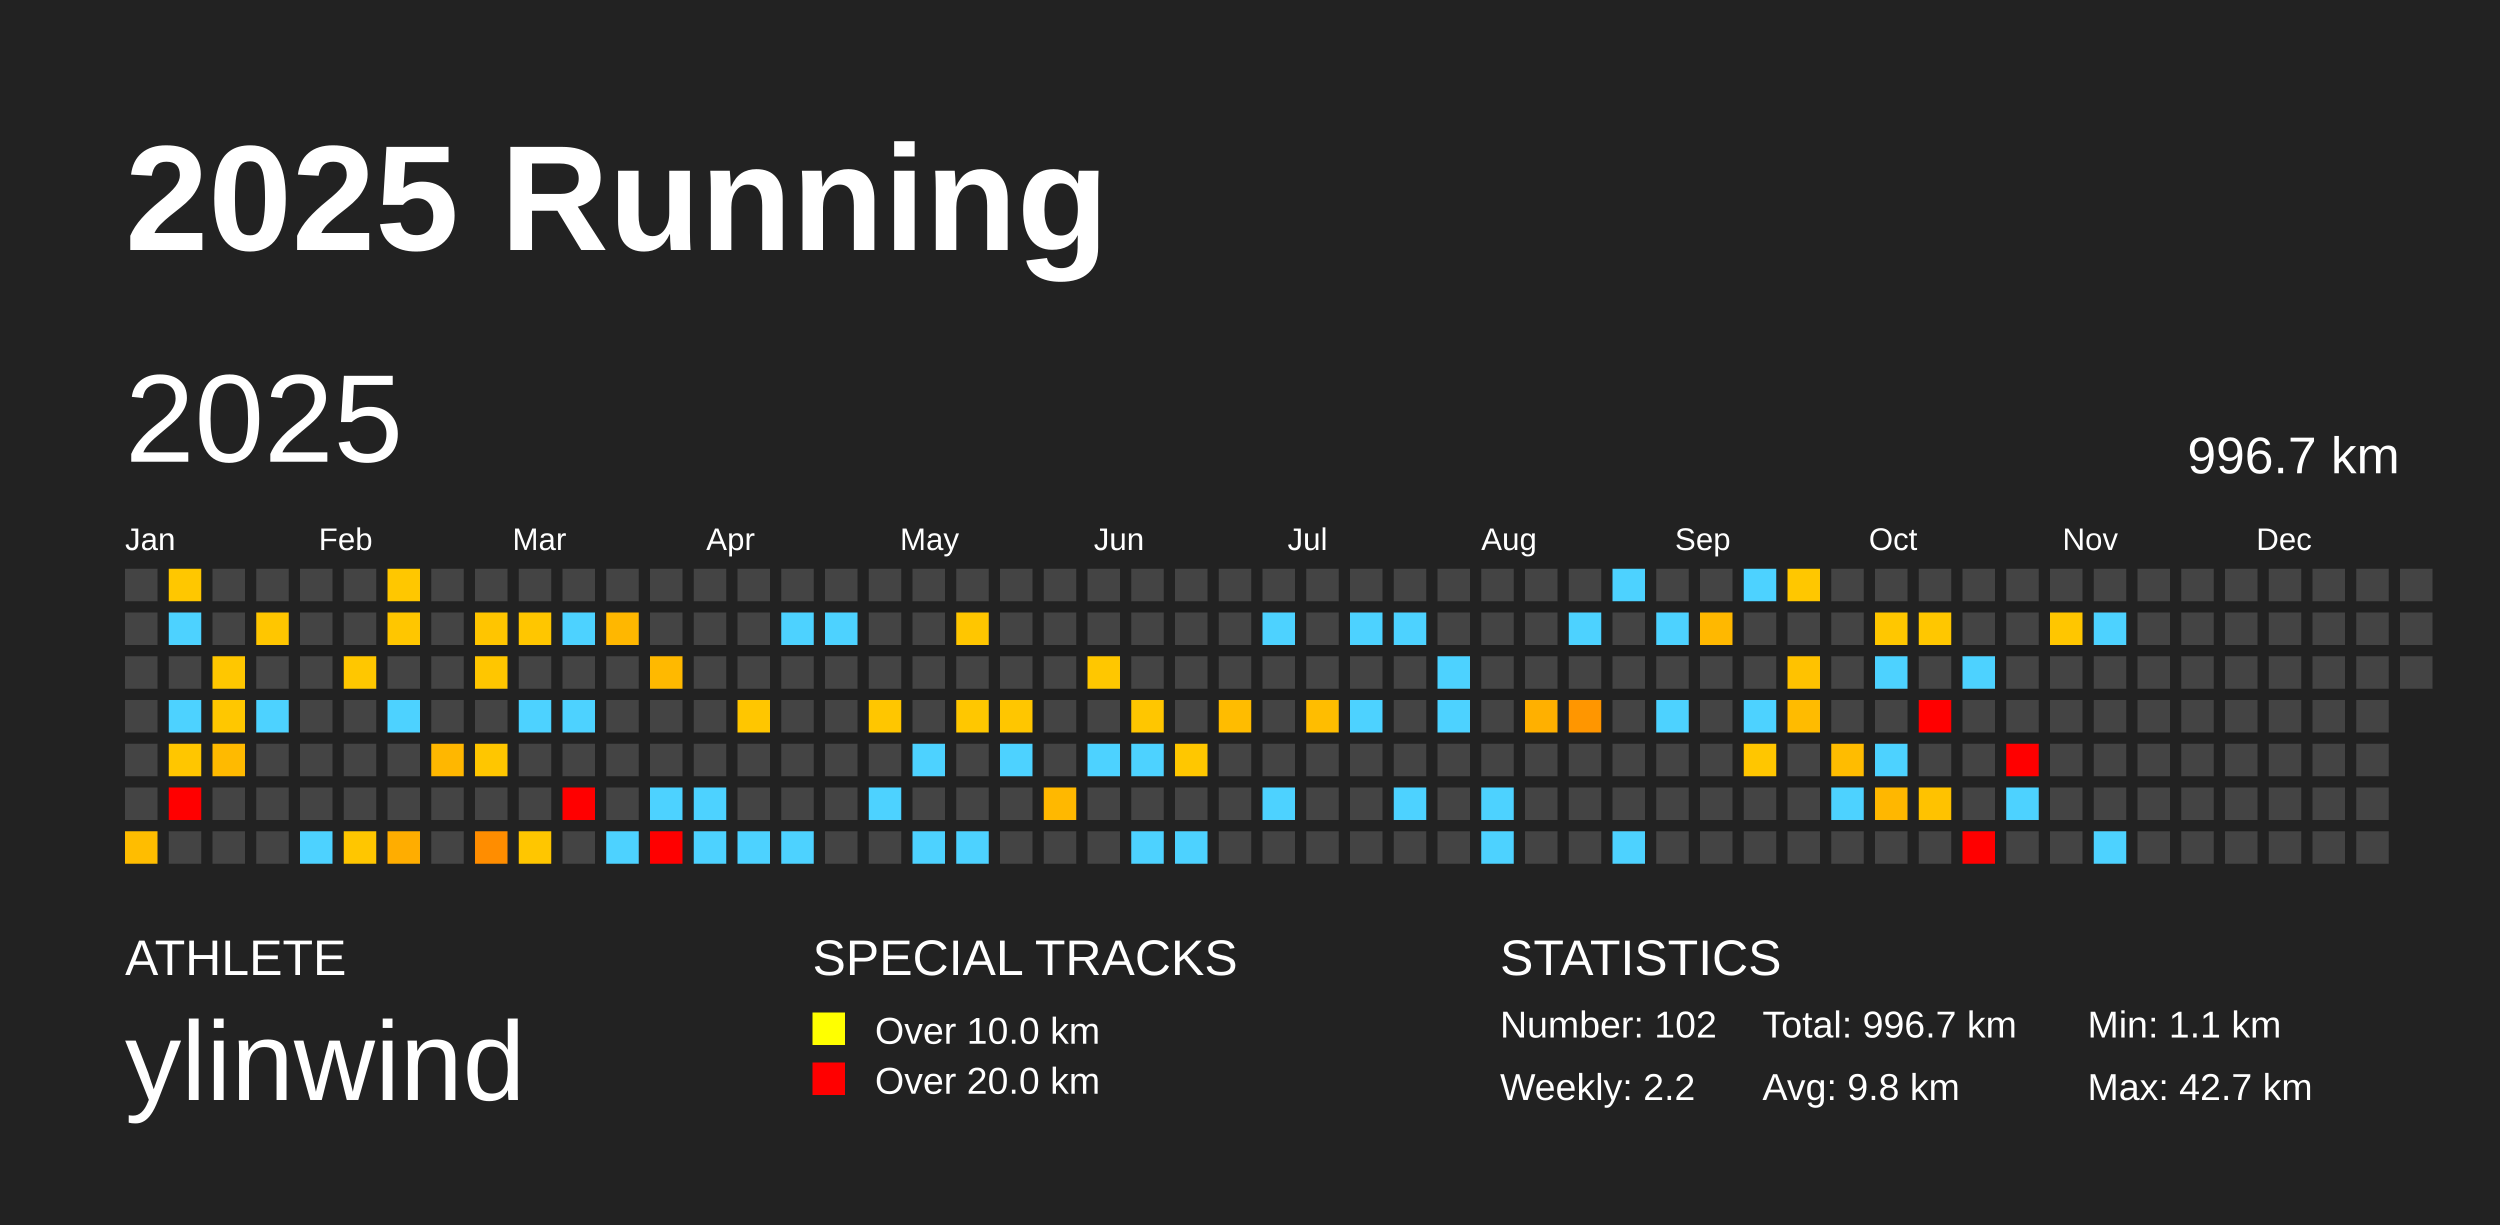
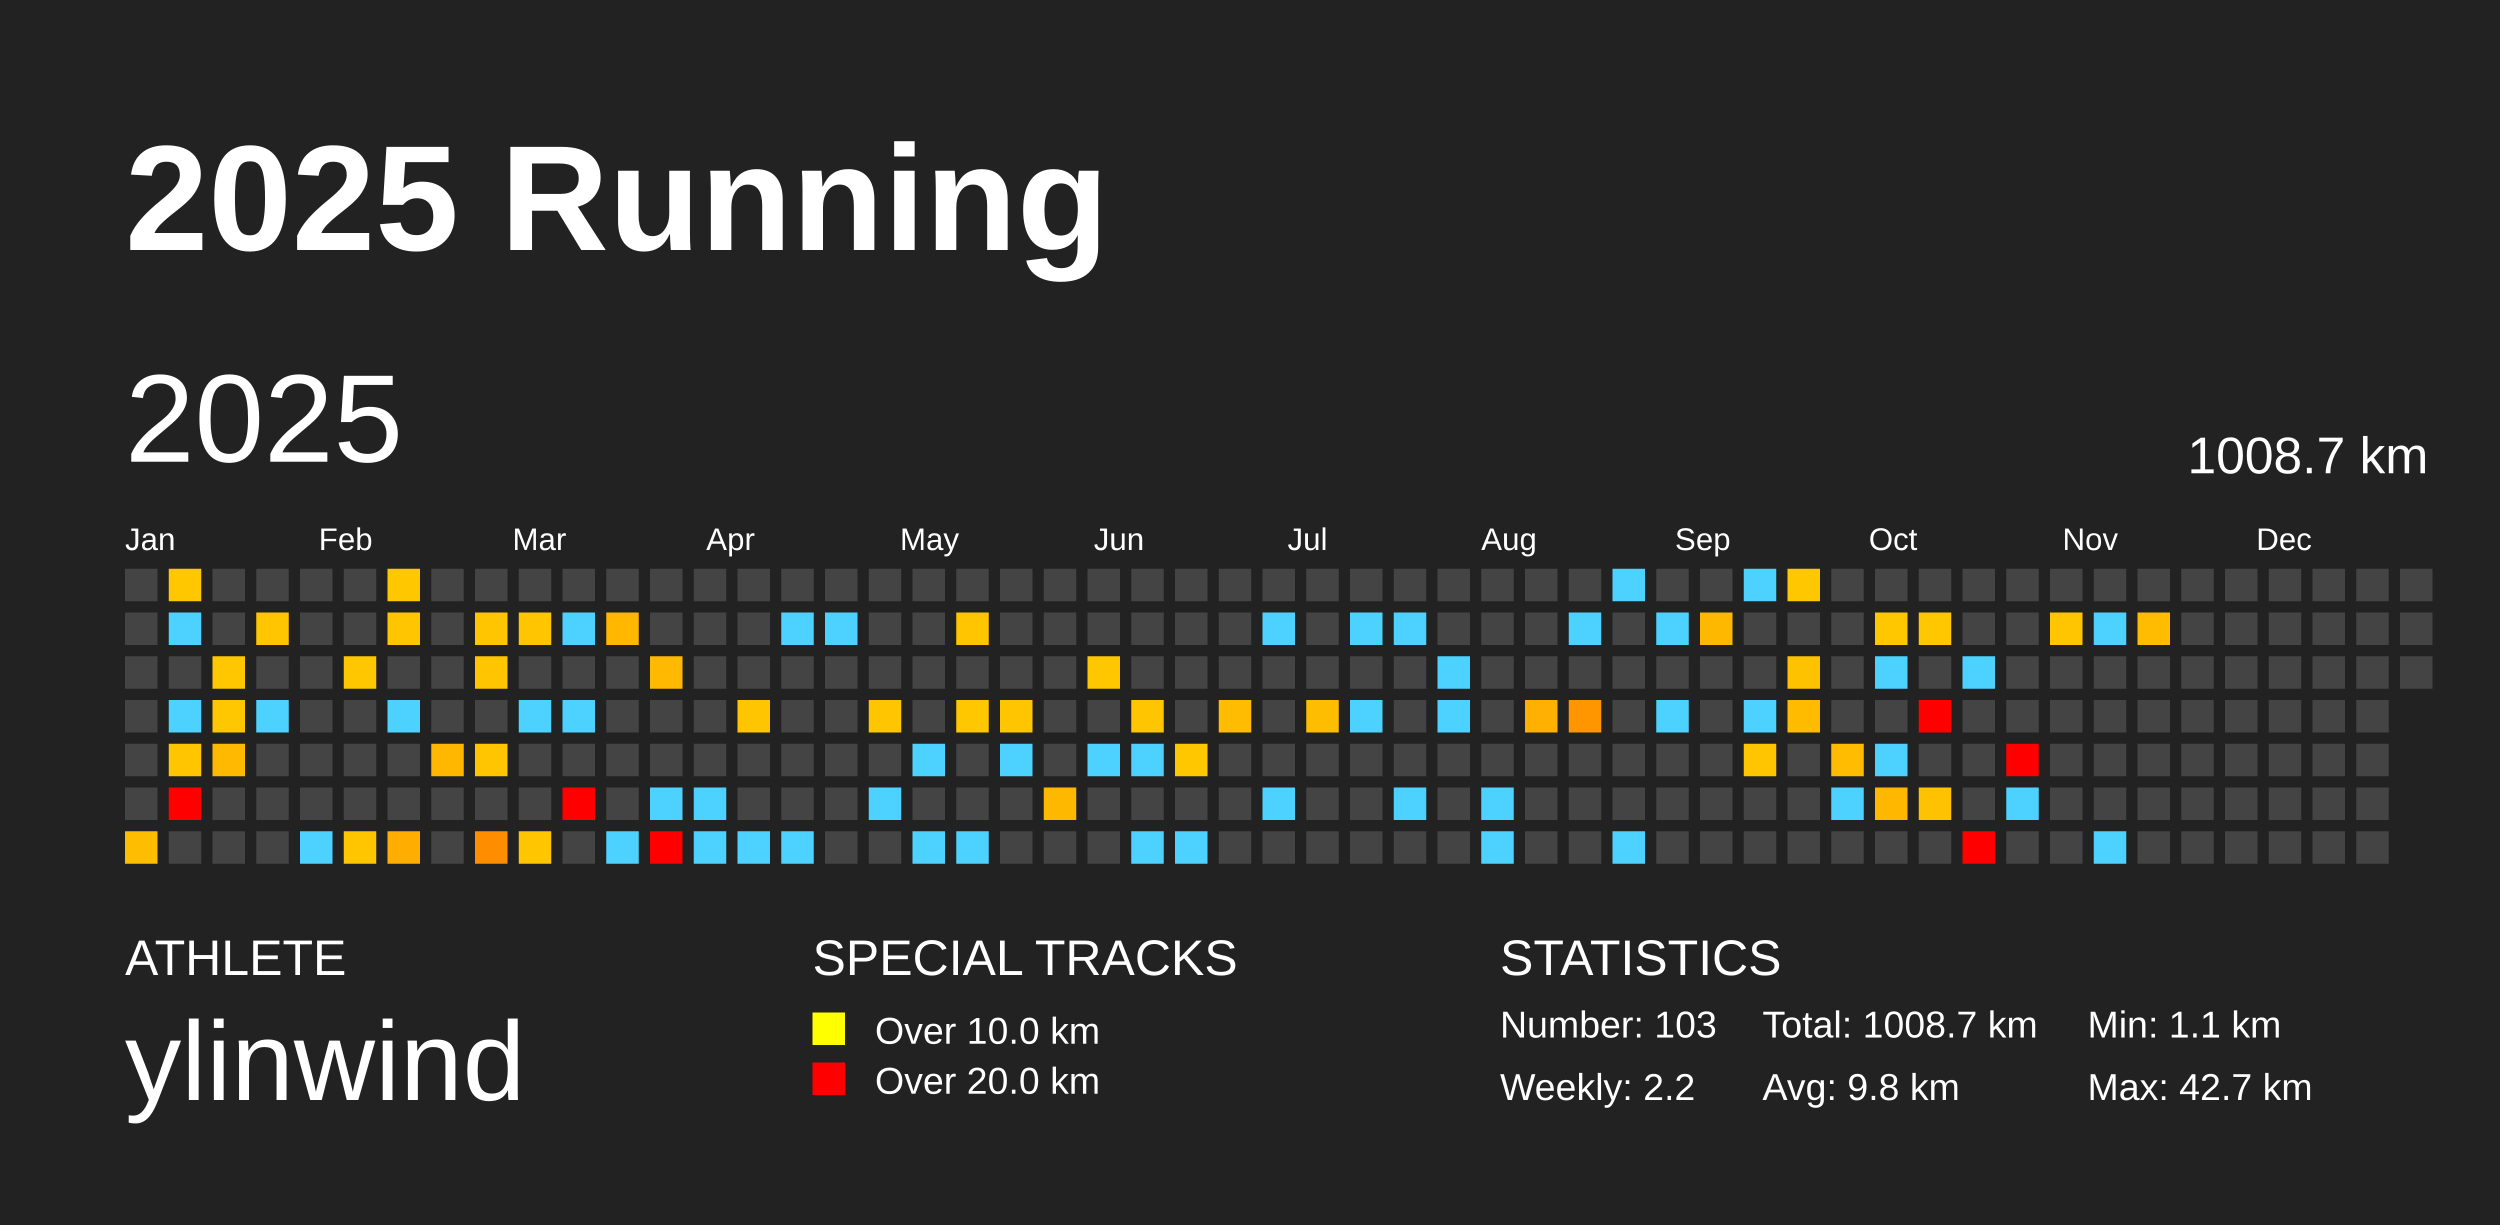
<svg xmlns="http://www.w3.org/2000/svg" baseProfile="full" height="98mm" version="1.1" viewBox="0,0,200,98" width="200mm">
  <defs />
  <rect fill="#222222" height="98" width="200" x="0" y="0" />
  <text fill="#FFFFFF" style="font-size:12px; font-family:Arial; font-weight:bold;" x="10" y="20">2025 Running</text>
  <text fill="#FFFFFF" style="font-size:4px; font-family:Arial" x="10" y="78">ATHLETE</text>
  <text fill="#FFFFFF" style="font-size:9px; font-family:Arial" x="10" y="88">ylinwind</text>
  <text fill="#FFFFFF" style="font-size:4px; font-family:Arial" x="65" y="78">SPECIAL TRACKS</text>
  <rect fill="yellow" height="2.6" width="2.6" x="65" y="81" />
  <text fill="#FFFFFF" style="font-size:3px; font-family:Arial" x="70" y="83.5">Over 10.0 km</text>
  <rect fill="red" height="2.6" width="2.6" x="65" y="85" />
  <text fill="#FFFFFF" style="font-size:3px; font-family:Arial" x="70" y="87.5">Over 20.0 km</text>
  <text fill="#FFFFFF" style="font-size:4px; font-family:Arial" x="120" y="78">STATISTICS</text>
-   <text fill="#FFFFFF" style="font-size:3px; font-family:Arial" x="120" y="83">Number: 102</text>
+   <text fill="#FFFFFF" style="font-size:3px; font-family:Arial" x="120" y="83">Number: 103</text>
  <text fill="#FFFFFF" style="font-size:3px; font-family:Arial" x="120" y="88">Weekly: 2.2</text>
-   <text fill="#FFFFFF" style="font-size:3px; font-family:Arial" x="141" y="83">Total: 996.7 km</text>
+   <text fill="#FFFFFF" style="font-size:3px; font-family:Arial" x="141" y="83">Total: 1008.7 km</text>
  <text fill="#FFFFFF" style="font-size:3px; font-family:Arial" x="141" y="88">Avg: 9.8 km</text>
  <text fill="#FFFFFF" style="font-size:3px; font-family:Arial" x="167" y="83">Min: 1.1 km</text>
  <text fill="#FFFFFF" style="font-size:3px; font-family:Arial" x="167" y="88">Max: 42.7 km</text>
  <text dominant-baseline="hanging" fill="#FFFFFF" style="font-size:10.0px; font-family:Arial;" x="10" y="30">2025</text>
-   <text dominant-baseline="hanging" fill="#FFFFFF" style="font-size:4.125px; font-family:Arial;" x="175" y="35">996.7 km</text>
+   <text dominant-baseline="hanging" fill="#FFFFFF" style="font-size:4.125px; font-family:Arial;" x="175" y="35">1008.7 km</text>
  <text fill="#FFFFFF" style="font-size:2.5px; font-family:Arial" x="10.0" y="44">Jan</text>
  <text fill="#FFFFFF" style="font-size:2.5px; font-family:Arial" x="25.5" y="44">Feb</text>
  <text fill="#FFFFFF" style="font-size:2.5px; font-family:Arial" x="41.0" y="44">Mar</text>
  <text fill="#FFFFFF" style="font-size:2.5px; font-family:Arial" x="56.5" y="44">Apr</text>
  <text fill="#FFFFFF" style="font-size:2.5px; font-family:Arial" x="72.0" y="44">May</text>
  <text fill="#FFFFFF" style="font-size:2.5px; font-family:Arial" x="87.5" y="44">Jun</text>
  <text fill="#FFFFFF" style="font-size:2.5px; font-family:Arial" x="103.0" y="44">Jul</text>
  <text fill="#FFFFFF" style="font-size:2.5px; font-family:Arial" x="118.5" y="44">Aug</text>
  <text fill="#FFFFFF" style="font-size:2.5px; font-family:Arial" x="134.0" y="44">Sep</text>
  <text fill="#FFFFFF" style="font-size:2.5px; font-family:Arial" x="149.5" y="44">Oct</text>
  <text fill="#FFFFFF" style="font-size:2.5px; font-family:Arial" x="165.0" y="44">Nov</text>
  <text fill="#FFFFFF" style="font-size:2.5px; font-family:Arial" x="180.5" y="44">Dec</text>
  <rect fill="#444444" height="2.6" width="2.6" x="10.0" y="45.5" />
  <rect fill="#444444" height="2.6" width="2.6" x="10.0" y="49.0" />
  <rect fill="#444444" height="2.6" width="2.6" x="10.0" y="52.5" />
  <rect fill="#444444" height="2.6" width="2.6" x="10.0" y="56.0" />
  <rect fill="#444444" height="2.6" width="2.6" x="10.0" y="59.5" />
  <rect fill="#444444" height="2.6" width="2.6" x="10.0" y="63.0" />
  <rect fill="#ffbd00" height="2.6" width="2.6" x="10.0" y="66.5" />
  <rect fill="#ffc700" height="2.6" width="2.6" x="13.5" y="45.5" />
  <rect fill="#4dd2ff" height="2.6" width="2.6" x="13.5" y="49.0" />
  <rect fill="#444444" height="2.6" width="2.6" x="13.5" y="52.5" />
  <rect fill="#4dd2ff" height="2.6" width="2.6" x="13.5" y="56.0" />
  <rect fill="#ffc600" height="2.6" width="2.6" x="13.5" y="59.5" />
  <rect fill="red" height="2.6" width="2.6" x="13.5" y="63.0" />
  <rect fill="#444444" height="2.6" width="2.6" x="13.5" y="66.5" />
  <rect fill="#444444" height="2.6" width="2.6" x="17.0" y="45.5" />
  <rect fill="#444444" height="2.6" width="2.6" x="17.0" y="49.0" />
  <rect fill="#ffc700" height="2.6" width="2.6" x="17.0" y="52.5" />
  <rect fill="#ffc700" height="2.6" width="2.6" x="17.0" y="56.0" />
  <rect fill="#ffba00" height="2.6" width="2.6" x="17.0" y="59.5" />
  <rect fill="#444444" height="2.6" width="2.6" x="17.0" y="63.0" />
  <rect fill="#444444" height="2.6" width="2.6" x="17.0" y="66.5" />
  <rect fill="#444444" height="2.6" width="2.6" x="20.5" y="45.5" />
  <rect fill="#ffc600" height="2.6" width="2.6" x="20.5" y="49.0" />
  <rect fill="#444444" height="2.6" width="2.6" x="20.5" y="52.5" />
  <rect fill="#4dd2ff" height="2.6" width="2.6" x="20.5" y="56.0" />
  <rect fill="#444444" height="2.6" width="2.6" x="20.5" y="59.5" />
  <rect fill="#444444" height="2.6" width="2.6" x="20.5" y="63.0" />
  <rect fill="#444444" height="2.6" width="2.6" x="20.5" y="66.5" />
  <rect fill="#444444" height="2.6" width="2.6" x="24.0" y="45.5" />
  <rect fill="#444444" height="2.6" width="2.6" x="24.0" y="49.0" />
  <rect fill="#444444" height="2.6" width="2.6" x="24.0" y="52.5" />
  <rect fill="#444444" height="2.6" width="2.6" x="24.0" y="56.0" />
  <rect fill="#444444" height="2.6" width="2.6" x="24.0" y="59.5" />
  <rect fill="#444444" height="2.6" width="2.6" x="24.0" y="63.0" />
  <rect fill="#4dd2ff" height="2.6" width="2.6" x="24.0" y="66.5" />
  <rect fill="#444444" height="2.6" width="2.6" x="27.5" y="45.5" />
  <rect fill="#444444" height="2.6" width="2.6" x="27.5" y="49.0" />
  <rect fill="#ffc700" height="2.6" width="2.6" x="27.5" y="52.5" />
  <rect fill="#444444" height="2.6" width="2.6" x="27.5" y="56.0" />
  <rect fill="#444444" height="2.6" width="2.6" x="27.5" y="59.5" />
  <rect fill="#444444" height="2.6" width="2.6" x="27.5" y="63.0" />
  <rect fill="#ffc600" height="2.6" width="2.6" x="27.5" y="66.5" />
  <rect fill="#ffc700" height="2.6" width="2.6" x="31.0" y="45.5" />
  <rect fill="#ffc600" height="2.6" width="2.6" x="31.0" y="49.0" />
  <rect fill="#444444" height="2.6" width="2.6" x="31.0" y="52.5" />
  <rect fill="#4dd2ff" height="2.6" width="2.6" x="31.0" y="56.0" />
  <rect fill="#444444" height="2.6" width="2.6" x="31.0" y="59.5" />
  <rect fill="#444444" height="2.6" width="2.6" x="31.0" y="63.0" />
  <rect fill="#ffad00" height="2.6" width="2.6" x="31.0" y="66.5" />
  <rect fill="#444444" height="2.6" width="2.6" x="34.5" y="45.5" />
  <rect fill="#444444" height="2.6" width="2.6" x="34.5" y="49.0" />
  <rect fill="#444444" height="2.6" width="2.6" x="34.5" y="52.5" />
  <rect fill="#444444" height="2.6" width="2.6" x="34.5" y="56.0" />
  <rect fill="#ffb700" height="2.6" width="2.6" x="34.5" y="59.5" />
  <rect fill="#444444" height="2.6" width="2.6" x="34.5" y="63.0" />
  <rect fill="#444444" height="2.6" width="2.6" x="34.5" y="66.5" />
  <rect fill="#444444" height="2.6" width="2.6" x="38.0" y="45.5" />
  <rect fill="#ffc500" height="2.6" width="2.6" x="38.0" y="49.0" />
  <rect fill="#ffc600" height="2.6" width="2.6" x="38.0" y="52.5" />
  <rect fill="#444444" height="2.6" width="2.6" x="38.0" y="56.0" />
  <rect fill="#ffc600" height="2.6" width="2.6" x="38.0" y="59.5" />
  <rect fill="#444444" height="2.6" width="2.6" x="38.0" y="63.0" />
  <rect fill="#ff8d00" height="2.6" width="2.6" x="38.0" y="66.5" />
  <rect fill="#444444" height="2.6" width="2.6" x="41.5" y="45.5" />
  <rect fill="#ffc600" height="2.6" width="2.6" x="41.5" y="49.0" />
  <rect fill="#444444" height="2.6" width="2.6" x="41.5" y="52.5" />
  <rect fill="#4dd2ff" height="2.6" width="2.6" x="41.5" y="56.0" />
  <rect fill="#444444" height="2.6" width="2.6" x="41.5" y="59.5" />
  <rect fill="#444444" height="2.6" width="2.6" x="41.5" y="63.0" />
  <rect fill="#ffc600" height="2.6" width="2.6" x="41.5" y="66.5" />
  <rect fill="#444444" height="2.6" width="2.6" x="45.0" y="45.5" />
  <rect fill="#4dd2ff" height="2.6" width="2.6" x="45.0" y="49.0" />
  <rect fill="#444444" height="2.6" width="2.6" x="45.0" y="52.5" />
  <rect fill="#4dd2ff" height="2.6" width="2.6" x="45.0" y="56.0" />
  <rect fill="#444444" height="2.6" width="2.6" x="45.0" y="59.5" />
  <rect fill="red" height="2.6" width="2.6" x="45.0" y="63.0" />
  <rect fill="#444444" height="2.6" width="2.6" x="45.0" y="66.5" />
  <rect fill="#444444" height="2.6" width="2.6" x="48.5" y="45.5" />
  <rect fill="#ffb700" height="2.6" width="2.6" x="48.5" y="49.0" />
  <rect fill="#444444" height="2.6" width="2.6" x="48.5" y="52.5" />
  <rect fill="#444444" height="2.6" width="2.6" x="48.5" y="56.0" />
  <rect fill="#444444" height="2.6" width="2.6" x="48.5" y="59.5" />
  <rect fill="#444444" height="2.6" width="2.6" x="48.5" y="63.0" />
  <rect fill="#4dd2ff" height="2.6" width="2.6" x="48.5" y="66.5" />
  <rect fill="#444444" height="2.6" width="2.6" x="52.0" y="45.5" />
  <rect fill="#444444" height="2.6" width="2.6" x="52.0" y="49.0" />
  <rect fill="#ffb900" height="2.6" width="2.6" x="52.0" y="52.5" />
  <rect fill="#444444" height="2.6" width="2.6" x="52.0" y="56.0" />
  <rect fill="#444444" height="2.6" width="2.6" x="52.0" y="59.5" />
  <rect fill="#4dd2ff" height="2.6" width="2.6" x="52.0" y="63.0" />
  <rect fill="red" height="2.6" width="2.6" x="52.0" y="66.5" />
  <rect fill="#444444" height="2.6" width="2.6" x="55.5" y="45.5" />
  <rect fill="#444444" height="2.6" width="2.6" x="55.5" y="49.0" />
  <rect fill="#444444" height="2.6" width="2.6" x="55.5" y="52.5" />
  <rect fill="#444444" height="2.6" width="2.6" x="55.5" y="56.0" />
  <rect fill="#444444" height="2.6" width="2.6" x="55.5" y="59.5" />
  <rect fill="#4dd2ff" height="2.6" width="2.6" x="55.5" y="63.0" />
  <rect fill="#4dd2ff" height="2.6" width="2.6" x="55.5" y="66.5" />
  <rect fill="#444444" height="2.6" width="2.6" x="59.0" y="45.5" />
  <rect fill="#444444" height="2.6" width="2.6" x="59.0" y="49.0" />
  <rect fill="#444444" height="2.6" width="2.6" x="59.0" y="52.5" />
  <rect fill="#ffc600" height="2.6" width="2.6" x="59.0" y="56.0" />
  <rect fill="#444444" height="2.6" width="2.6" x="59.0" y="59.5" />
  <rect fill="#444444" height="2.6" width="2.6" x="59.0" y="63.0" />
  <rect fill="#4dd2ff" height="2.6" width="2.6" x="59.0" y="66.5" />
  <rect fill="#444444" height="2.6" width="2.6" x="62.5" y="45.5" />
  <rect fill="#4dd2ff" height="2.6" width="2.6" x="62.5" y="49.0" />
  <rect fill="#444444" height="2.6" width="2.6" x="62.5" y="52.5" />
  <rect fill="#444444" height="2.6" width="2.6" x="62.5" y="56.0" />
  <rect fill="#444444" height="2.6" width="2.6" x="62.5" y="59.5" />
  <rect fill="#444444" height="2.6" width="2.6" x="62.5" y="63.0" />
  <rect fill="#4dd2ff" height="2.6" width="2.6" x="62.5" y="66.5" />
  <rect fill="#444444" height="2.6" width="2.6" x="66.0" y="45.5" />
  <rect fill="#4dd2ff" height="2.6" width="2.6" x="66.0" y="49.0" />
  <rect fill="#444444" height="2.6" width="2.6" x="66.0" y="52.5" />
  <rect fill="#444444" height="2.6" width="2.6" x="66.0" y="56.0" />
  <rect fill="#444444" height="2.6" width="2.6" x="66.0" y="59.5" />
  <rect fill="#444444" height="2.6" width="2.6" x="66.0" y="63.0" />
  <rect fill="#444444" height="2.6" width="2.6" x="66.0" y="66.5" />
  <rect fill="#444444" height="2.6" width="2.6" x="69.5" y="45.5" />
  <rect fill="#444444" height="2.6" width="2.6" x="69.5" y="49.0" />
  <rect fill="#444444" height="2.6" width="2.6" x="69.5" y="52.5" />
  <rect fill="#ffc600" height="2.6" width="2.6" x="69.5" y="56.0" />
  <rect fill="#444444" height="2.6" width="2.6" x="69.5" y="59.5" />
  <rect fill="#4dd2ff" height="2.6" width="2.6" x="69.5" y="63.0" />
  <rect fill="#444444" height="2.6" width="2.6" x="69.5" y="66.5" />
  <rect fill="#444444" height="2.6" width="2.6" x="73.0" y="45.5" />
  <rect fill="#444444" height="2.6" width="2.6" x="73.0" y="49.0" />
  <rect fill="#444444" height="2.6" width="2.6" x="73.0" y="52.5" />
  <rect fill="#444444" height="2.6" width="2.6" x="73.0" y="56.0" />
  <rect fill="#4dd2ff" height="2.6" width="2.6" x="73.0" y="59.5" />
  <rect fill="#444444" height="2.6" width="2.6" x="73.0" y="63.0" />
  <rect fill="#4dd2ff" height="2.6" width="2.6" x="73.0" y="66.5" />
  <rect fill="#444444" height="2.6" width="2.6" x="76.5" y="45.5" />
  <rect fill="#ffc600" height="2.6" width="2.6" x="76.5" y="49.0" />
  <rect fill="#444444" height="2.6" width="2.6" x="76.5" y="52.5" />
  <rect fill="#ffc700" height="2.6" width="2.6" x="76.5" y="56.0" />
  <rect fill="#444444" height="2.6" width="2.6" x="76.5" y="59.5" />
  <rect fill="#444444" height="2.6" width="2.6" x="76.5" y="63.0" />
  <rect fill="#4dd2ff" height="2.6" width="2.6" x="76.5" y="66.5" />
  <rect fill="#444444" height="2.6" width="2.6" x="80.0" y="45.5" />
  <rect fill="#444444" height="2.6" width="2.6" x="80.0" y="49.0" />
  <rect fill="#444444" height="2.6" width="2.6" x="80.0" y="52.5" />
  <rect fill="#ffc600" height="2.6" width="2.6" x="80.0" y="56.0" />
  <rect fill="#4dd2ff" height="2.6" width="2.6" x="80.0" y="59.5" />
  <rect fill="#444444" height="2.6" width="2.6" x="80.0" y="63.0" />
  <rect fill="#444444" height="2.6" width="2.6" x="80.0" y="66.5" />
  <rect fill="#444444" height="2.6" width="2.6" x="83.5" y="45.5" />
  <rect fill="#444444" height="2.6" width="2.6" x="83.5" y="49.0" />
  <rect fill="#444444" height="2.6" width="2.6" x="83.5" y="52.5" />
  <rect fill="#444444" height="2.6" width="2.6" x="83.5" y="56.0" />
  <rect fill="#444444" height="2.6" width="2.6" x="83.5" y="59.5" />
  <rect fill="#ffb800" height="2.6" width="2.6" x="83.5" y="63.0" />
  <rect fill="#444444" height="2.6" width="2.6" x="83.5" y="66.5" />
  <rect fill="#444444" height="2.6" width="2.6" x="87.0" y="45.5" />
  <rect fill="#444444" height="2.6" width="2.6" x="87.0" y="49.0" />
  <rect fill="#ffc700" height="2.6" width="2.6" x="87.0" y="52.5" />
  <rect fill="#444444" height="2.6" width="2.6" x="87.0" y="56.0" />
  <rect fill="#4dd2ff" height="2.6" width="2.6" x="87.0" y="59.5" />
  <rect fill="#444444" height="2.6" width="2.6" x="87.0" y="63.0" />
  <rect fill="#444444" height="2.6" width="2.6" x="87.0" y="66.5" />
  <rect fill="#444444" height="2.6" width="2.6" x="90.5" y="45.5" />
  <rect fill="#444444" height="2.6" width="2.6" x="90.5" y="49.0" />
  <rect fill="#444444" height="2.6" width="2.6" x="90.5" y="52.5" />
  <rect fill="#ffc600" height="2.6" width="2.6" x="90.5" y="56.0" />
  <rect fill="#4dd2ff" height="2.6" width="2.6" x="90.5" y="59.5" />
  <rect fill="#444444" height="2.6" width="2.6" x="90.5" y="63.0" />
  <rect fill="#4dd2ff" height="2.6" width="2.6" x="90.5" y="66.5" />
  <rect fill="#444444" height="2.6" width="2.6" x="94.0" y="45.5" />
  <rect fill="#444444" height="2.6" width="2.6" x="94.0" y="49.0" />
  <rect fill="#444444" height="2.6" width="2.6" x="94.0" y="52.5" />
  <rect fill="#444444" height="2.6" width="2.6" x="94.0" y="56.0" />
  <rect fill="#ffc700" height="2.6" width="2.6" x="94.0" y="59.5" />
  <rect fill="#444444" height="2.6" width="2.6" x="94.0" y="63.0" />
  <rect fill="#4dd2ff" height="2.6" width="2.6" x="94.0" y="66.5" />
  <rect fill="#444444" height="2.6" width="2.6" x="97.5" y="45.5" />
  <rect fill="#444444" height="2.6" width="2.6" x="97.5" y="49.0" />
  <rect fill="#444444" height="2.6" width="2.6" x="97.5" y="52.5" />
  <rect fill="#ffbc00" height="2.6" width="2.6" x="97.5" y="56.0" />
  <rect fill="#444444" height="2.6" width="2.6" x="97.5" y="59.5" />
  <rect fill="#444444" height="2.6" width="2.6" x="97.5" y="63.0" />
  <rect fill="#444444" height="2.6" width="2.6" x="97.5" y="66.5" />
  <rect fill="#444444" height="2.6" width="2.6" x="101.0" y="45.5" />
  <rect fill="#4dd2ff" height="2.6" width="2.6" x="101.0" y="49.0" />
  <rect fill="#444444" height="2.6" width="2.6" x="101.0" y="52.5" />
  <rect fill="#444444" height="2.6" width="2.6" x="101.0" y="56.0" />
  <rect fill="#444444" height="2.6" width="2.6" x="101.0" y="59.5" />
  <rect fill="#4dd2ff" height="2.6" width="2.6" x="101.0" y="63.0" />
  <rect fill="#444444" height="2.6" width="2.6" x="101.0" y="66.5" />
  <rect fill="#444444" height="2.6" width="2.6" x="104.5" y="45.5" />
  <rect fill="#444444" height="2.6" width="2.6" x="104.5" y="49.0" />
  <rect fill="#444444" height="2.6" width="2.6" x="104.5" y="52.5" />
  <rect fill="#ffbd00" height="2.6" width="2.6" x="104.5" y="56.0" />
  <rect fill="#444444" height="2.6" width="2.6" x="104.5" y="59.5" />
  <rect fill="#444444" height="2.6" width="2.6" x="104.5" y="63.0" />
  <rect fill="#444444" height="2.6" width="2.6" x="104.5" y="66.5" />
  <rect fill="#444444" height="2.6" width="2.6" x="108.0" y="45.5" />
  <rect fill="#4dd2ff" height="2.6" width="2.6" x="108.0" y="49.0" />
  <rect fill="#444444" height="2.6" width="2.6" x="108.0" y="52.5" />
  <rect fill="#4dd2ff" height="2.6" width="2.6" x="108.0" y="56.0" />
  <rect fill="#444444" height="2.6" width="2.6" x="108.0" y="59.5" />
  <rect fill="#444444" height="2.6" width="2.6" x="108.0" y="63.0" />
  <rect fill="#444444" height="2.6" width="2.6" x="108.0" y="66.5" />
  <rect fill="#444444" height="2.6" width="2.6" x="111.5" y="45.5" />
  <rect fill="#4dd2ff" height="2.6" width="2.6" x="111.5" y="49.0" />
  <rect fill="#444444" height="2.6" width="2.6" x="111.5" y="52.5" />
  <rect fill="#444444" height="2.6" width="2.6" x="111.5" y="56.0" />
  <rect fill="#444444" height="2.6" width="2.6" x="111.5" y="59.5" />
  <rect fill="#4dd2ff" height="2.6" width="2.6" x="111.5" y="63.0" />
  <rect fill="#444444" height="2.6" width="2.6" x="111.5" y="66.5" />
  <rect fill="#444444" height="2.6" width="2.6" x="115.0" y="45.5" />
  <rect fill="#444444" height="2.6" width="2.6" x="115.0" y="49.0" />
  <rect fill="#4dd2ff" height="2.6" width="2.6" x="115.0" y="52.5" />
  <rect fill="#4dd2ff" height="2.6" width="2.6" x="115.0" y="56.0" />
  <rect fill="#444444" height="2.6" width="2.6" x="115.0" y="59.5" />
  <rect fill="#444444" height="2.6" width="2.6" x="115.0" y="63.0" />
  <rect fill="#444444" height="2.6" width="2.6" x="115.0" y="66.5" />
  <rect fill="#444444" height="2.6" width="2.6" x="118.5" y="45.5" />
  <rect fill="#444444" height="2.6" width="2.6" x="118.5" y="49.0" />
  <rect fill="#444444" height="2.6" width="2.6" x="118.5" y="52.5" />
  <rect fill="#444444" height="2.6" width="2.6" x="118.5" y="56.0" />
  <rect fill="#444444" height="2.6" width="2.6" x="118.5" y="59.5" />
  <rect fill="#4dd2ff" height="2.6" width="2.6" x="118.5" y="63.0" />
  <rect fill="#4dd2ff" height="2.6" width="2.6" x="118.5" y="66.5" />
  <rect fill="#444444" height="2.6" width="2.6" x="122.0" y="45.5" />
  <rect fill="#444444" height="2.6" width="2.6" x="122.0" y="49.0" />
  <rect fill="#444444" height="2.6" width="2.6" x="122.0" y="52.5" />
  <rect fill="#ffb000" height="2.6" width="2.6" x="122.0" y="56.0" />
  <rect fill="#444444" height="2.6" width="2.6" x="122.0" y="59.5" />
  <rect fill="#444444" height="2.6" width="2.6" x="122.0" y="63.0" />
  <rect fill="#444444" height="2.6" width="2.6" x="122.0" y="66.5" />
  <rect fill="#444444" height="2.6" width="2.6" x="125.5" y="45.5" />
  <rect fill="#4dd2ff" height="2.6" width="2.6" x="125.5" y="49.0" />
  <rect fill="#444444" height="2.6" width="2.6" x="125.5" y="52.5" />
  <rect fill="#ff9600" height="2.6" width="2.6" x="125.5" y="56.0" />
  <rect fill="#444444" height="2.6" width="2.6" x="125.5" y="59.5" />
  <rect fill="#444444" height="2.6" width="2.6" x="125.5" y="63.0" />
  <rect fill="#444444" height="2.6" width="2.6" x="125.5" y="66.5" />
  <rect fill="#4dd2ff" height="2.6" width="2.6" x="129.0" y="45.5" />
  <rect fill="#444444" height="2.6" width="2.6" x="129.0" y="49.0" />
  <rect fill="#444444" height="2.6" width="2.6" x="129.0" y="52.5" />
  <rect fill="#444444" height="2.6" width="2.6" x="129.0" y="56.0" />
  <rect fill="#444444" height="2.6" width="2.6" x="129.0" y="59.5" />
  <rect fill="#444444" height="2.6" width="2.6" x="129.0" y="63.0" />
  <rect fill="#4dd2ff" height="2.6" width="2.6" x="129.0" y="66.5" />
  <rect fill="#444444" height="2.6" width="2.6" x="132.5" y="45.5" />
  <rect fill="#4dd2ff" height="2.6" width="2.6" x="132.5" y="49.0" />
  <rect fill="#444444" height="2.6" width="2.6" x="132.5" y="52.5" />
  <rect fill="#4dd2ff" height="2.6" width="2.6" x="132.5" y="56.0" />
  <rect fill="#444444" height="2.6" width="2.6" x="132.5" y="59.5" />
  <rect fill="#444444" height="2.6" width="2.6" x="132.5" y="63.0" />
  <rect fill="#444444" height="2.6" width="2.6" x="132.5" y="66.5" />
  <rect fill="#444444" height="2.6" width="2.6" x="136.0" y="45.5" />
  <rect fill="#ffb800" height="2.6" width="2.6" x="136.0" y="49.0" />
  <rect fill="#444444" height="2.6" width="2.6" x="136.0" y="52.5" />
  <rect fill="#444444" height="2.6" width="2.6" x="136.0" y="56.0" />
  <rect fill="#444444" height="2.6" width="2.6" x="136.0" y="59.5" />
  <rect fill="#444444" height="2.6" width="2.6" x="136.0" y="63.0" />
  <rect fill="#444444" height="2.6" width="2.6" x="136.0" y="66.5" />
  <rect fill="#4dd2ff" height="2.6" width="2.6" x="139.5" y="45.5" />
  <rect fill="#444444" height="2.6" width="2.6" x="139.5" y="49.0" />
  <rect fill="#444444" height="2.6" width="2.6" x="139.5" y="52.5" />
  <rect fill="#4dd2ff" height="2.6" width="2.6" x="139.5" y="56.0" />
  <rect fill="#ffc600" height="2.6" width="2.6" x="139.5" y="59.5" />
  <rect fill="#444444" height="2.6" width="2.6" x="139.5" y="63.0" />
  <rect fill="#444444" height="2.6" width="2.6" x="139.5" y="66.5" />
  <rect fill="#ffc700" height="2.6" width="2.6" x="143.0" y="45.5" />
  <rect fill="#444444" height="2.6" width="2.6" x="143.0" y="49.0" />
  <rect fill="#ffc200" height="2.6" width="2.6" x="143.0" y="52.5" />
  <rect fill="#ffbb00" height="2.6" width="2.6" x="143.0" y="56.0" />
  <rect fill="#444444" height="2.6" width="2.6" x="143.0" y="59.5" />
  <rect fill="#444444" height="2.6" width="2.6" x="143.0" y="63.0" />
  <rect fill="#444444" height="2.6" width="2.6" x="143.0" y="66.5" />
  <rect fill="#444444" height="2.6" width="2.6" x="146.5" y="45.5" />
  <rect fill="#444444" height="2.6" width="2.6" x="146.5" y="49.0" />
  <rect fill="#444444" height="2.6" width="2.6" x="146.5" y="52.5" />
  <rect fill="#444444" height="2.6" width="2.6" x="146.5" y="56.0" />
  <rect fill="#ffbc00" height="2.6" width="2.6" x="146.5" y="59.5" />
  <rect fill="#4dd2ff" height="2.6" width="2.6" x="146.5" y="63.0" />
  <rect fill="#444444" height="2.6" width="2.6" x="146.5" y="66.5" />
  <rect fill="#444444" height="2.6" width="2.6" x="150.0" y="45.5" />
  <rect fill="#ffc700" height="2.6" width="2.6" x="150.0" y="49.0" />
  <rect fill="#4dd2ff" height="2.6" width="2.6" x="150.0" y="52.5" />
  <rect fill="#444444" height="2.6" width="2.6" x="150.0" y="56.0" />
  <rect fill="#4dd2ff" height="2.6" width="2.6" x="150.0" y="59.5" />
  <rect fill="#ffb700" height="2.6" width="2.6" x="150.0" y="63.0" />
  <rect fill="#444444" height="2.6" width="2.6" x="150.0" y="66.5" />
  <rect fill="#444444" height="2.6" width="2.6" x="153.5" y="45.5" />
  <rect fill="#ffc700" height="2.6" width="2.6" x="153.5" y="49.0" />
  <rect fill="#444444" height="2.6" width="2.6" x="153.5" y="52.5" />
  <rect fill="red" height="2.6" width="2.6" x="153.5" y="56.0" />
  <rect fill="#444444" height="2.6" width="2.6" x="153.5" y="59.5" />
  <rect fill="#ffc200" height="2.6" width="2.6" x="153.5" y="63.0" />
  <rect fill="#444444" height="2.6" width="2.6" x="153.5" y="66.5" />
  <rect fill="#444444" height="2.6" width="2.6" x="157.0" y="45.5" />
  <rect fill="#444444" height="2.6" width="2.6" x="157.0" y="49.0" />
  <rect fill="#4dd2ff" height="2.6" width="2.6" x="157.0" y="52.5" />
  <rect fill="#444444" height="2.6" width="2.6" x="157.0" y="56.0" />
  <rect fill="#444444" height="2.6" width="2.6" x="157.0" y="59.5" />
  <rect fill="#444444" height="2.6" width="2.6" x="157.0" y="63.0" />
  <rect fill="red" height="2.6" width="2.6" x="157.0" y="66.5" />
  <rect fill="#444444" height="2.6" width="2.6" x="160.5" y="45.5" />
  <rect fill="#444444" height="2.6" width="2.6" x="160.5" y="49.0" />
  <rect fill="#444444" height="2.6" width="2.6" x="160.5" y="52.5" />
  <rect fill="#444444" height="2.6" width="2.6" x="160.5" y="56.0" />
  <rect fill="red" height="2.6" width="2.6" x="160.5" y="59.5" />
  <rect fill="#4dd2ff" height="2.6" width="2.6" x="160.5" y="63.0" />
  <rect fill="#444444" height="2.6" width="2.6" x="160.5" y="66.5" />
  <rect fill="#444444" height="2.6" width="2.6" x="164.0" y="45.5" />
  <rect fill="#ffc600" height="2.6" width="2.6" x="164.0" y="49.0" />
  <rect fill="#444444" height="2.6" width="2.6" x="164.0" y="52.5" />
  <rect fill="#444444" height="2.6" width="2.6" x="164.0" y="56.0" />
  <rect fill="#444444" height="2.6" width="2.6" x="164.0" y="59.5" />
  <rect fill="#444444" height="2.6" width="2.6" x="164.0" y="63.0" />
  <rect fill="#444444" height="2.6" width="2.6" x="164.0" y="66.5" />
  <rect fill="#444444" height="2.6" width="2.6" x="167.5" y="45.5" />
  <rect fill="#4dd2ff" height="2.6" width="2.6" x="167.5" y="49.0" />
  <rect fill="#444444" height="2.6" width="2.6" x="167.5" y="52.5" />
  <rect fill="#444444" height="2.6" width="2.6" x="167.5" y="56.0" />
  <rect fill="#444444" height="2.6" width="2.6" x="167.5" y="59.5" />
  <rect fill="#444444" height="2.6" width="2.6" x="167.5" y="63.0" />
  <rect fill="#4dd2ff" height="2.6" width="2.6" x="167.5" y="66.5" />
  <rect fill="#444444" height="2.6" width="2.6" x="171.0" y="45.5" />
-   <rect fill="#444444" height="2.6" width="2.6" x="171.0" y="49.0" />
+   <rect fill="#ffbc00" height="2.6" width="2.6" x="171.0" y="49.0" />
  <rect fill="#444444" height="2.6" width="2.6" x="171.0" y="52.5" />
  <rect fill="#444444" height="2.6" width="2.6" x="171.0" y="56.0" />
  <rect fill="#444444" height="2.6" width="2.6" x="171.0" y="59.5" />
  <rect fill="#444444" height="2.6" width="2.6" x="171.0" y="63.0" />
  <rect fill="#444444" height="2.6" width="2.6" x="171.0" y="66.5" />
  <rect fill="#444444" height="2.6" width="2.6" x="174.5" y="45.5" />
  <rect fill="#444444" height="2.6" width="2.6" x="174.5" y="49.0" />
  <rect fill="#444444" height="2.6" width="2.6" x="174.5" y="52.5" />
  <rect fill="#444444" height="2.6" width="2.6" x="174.5" y="56.0" />
  <rect fill="#444444" height="2.6" width="2.6" x="174.5" y="59.5" />
  <rect fill="#444444" height="2.6" width="2.6" x="174.5" y="63.0" />
  <rect fill="#444444" height="2.6" width="2.6" x="174.5" y="66.5" />
  <rect fill="#444444" height="2.6" width="2.6" x="178.0" y="45.5" />
  <rect fill="#444444" height="2.6" width="2.6" x="178.0" y="49.0" />
  <rect fill="#444444" height="2.6" width="2.6" x="178.0" y="52.5" />
  <rect fill="#444444" height="2.6" width="2.6" x="178.0" y="56.0" />
  <rect fill="#444444" height="2.6" width="2.6" x="178.0" y="59.5" />
  <rect fill="#444444" height="2.6" width="2.6" x="178.0" y="63.0" />
  <rect fill="#444444" height="2.6" width="2.6" x="178.0" y="66.5" />
  <rect fill="#444444" height="2.6" width="2.6" x="181.5" y="45.5" />
  <rect fill="#444444" height="2.6" width="2.6" x="181.5" y="49.0" />
  <rect fill="#444444" height="2.6" width="2.6" x="181.5" y="52.5" />
  <rect fill="#444444" height="2.6" width="2.6" x="181.5" y="56.0" />
  <rect fill="#444444" height="2.6" width="2.6" x="181.5" y="59.5" />
  <rect fill="#444444" height="2.6" width="2.6" x="181.5" y="63.0" />
  <rect fill="#444444" height="2.6" width="2.6" x="181.5" y="66.5" />
  <rect fill="#444444" height="2.6" width="2.6" x="185.0" y="45.5" />
  <rect fill="#444444" height="2.6" width="2.6" x="185.0" y="49.0" />
  <rect fill="#444444" height="2.6" width="2.6" x="185.0" y="52.5" />
  <rect fill="#444444" height="2.6" width="2.6" x="185.0" y="56.0" />
  <rect fill="#444444" height="2.6" width="2.6" x="185.0" y="59.5" />
  <rect fill="#444444" height="2.6" width="2.6" x="185.0" y="63.0" />
  <rect fill="#444444" height="2.6" width="2.6" x="185.0" y="66.5" />
  <rect fill="#444444" height="2.6" width="2.6" x="188.5" y="45.5" />
  <rect fill="#444444" height="2.6" width="2.6" x="188.5" y="49.0" />
  <rect fill="#444444" height="2.6" width="2.6" x="188.5" y="52.5" />
  <rect fill="#444444" height="2.6" width="2.6" x="188.5" y="56.0" />
  <rect fill="#444444" height="2.6" width="2.6" x="188.5" y="59.5" />
  <rect fill="#444444" height="2.6" width="2.6" x="188.5" y="63.0" />
  <rect fill="#444444" height="2.6" width="2.6" x="188.5" y="66.5" />
  <rect fill="#444444" height="2.6" width="2.6" x="192.0" y="45.5" />
  <rect fill="#444444" height="2.6" width="2.6" x="192.0" y="49.0" />
  <rect fill="#444444" height="2.6" width="2.6" x="192.0" y="52.5" />
</svg>
